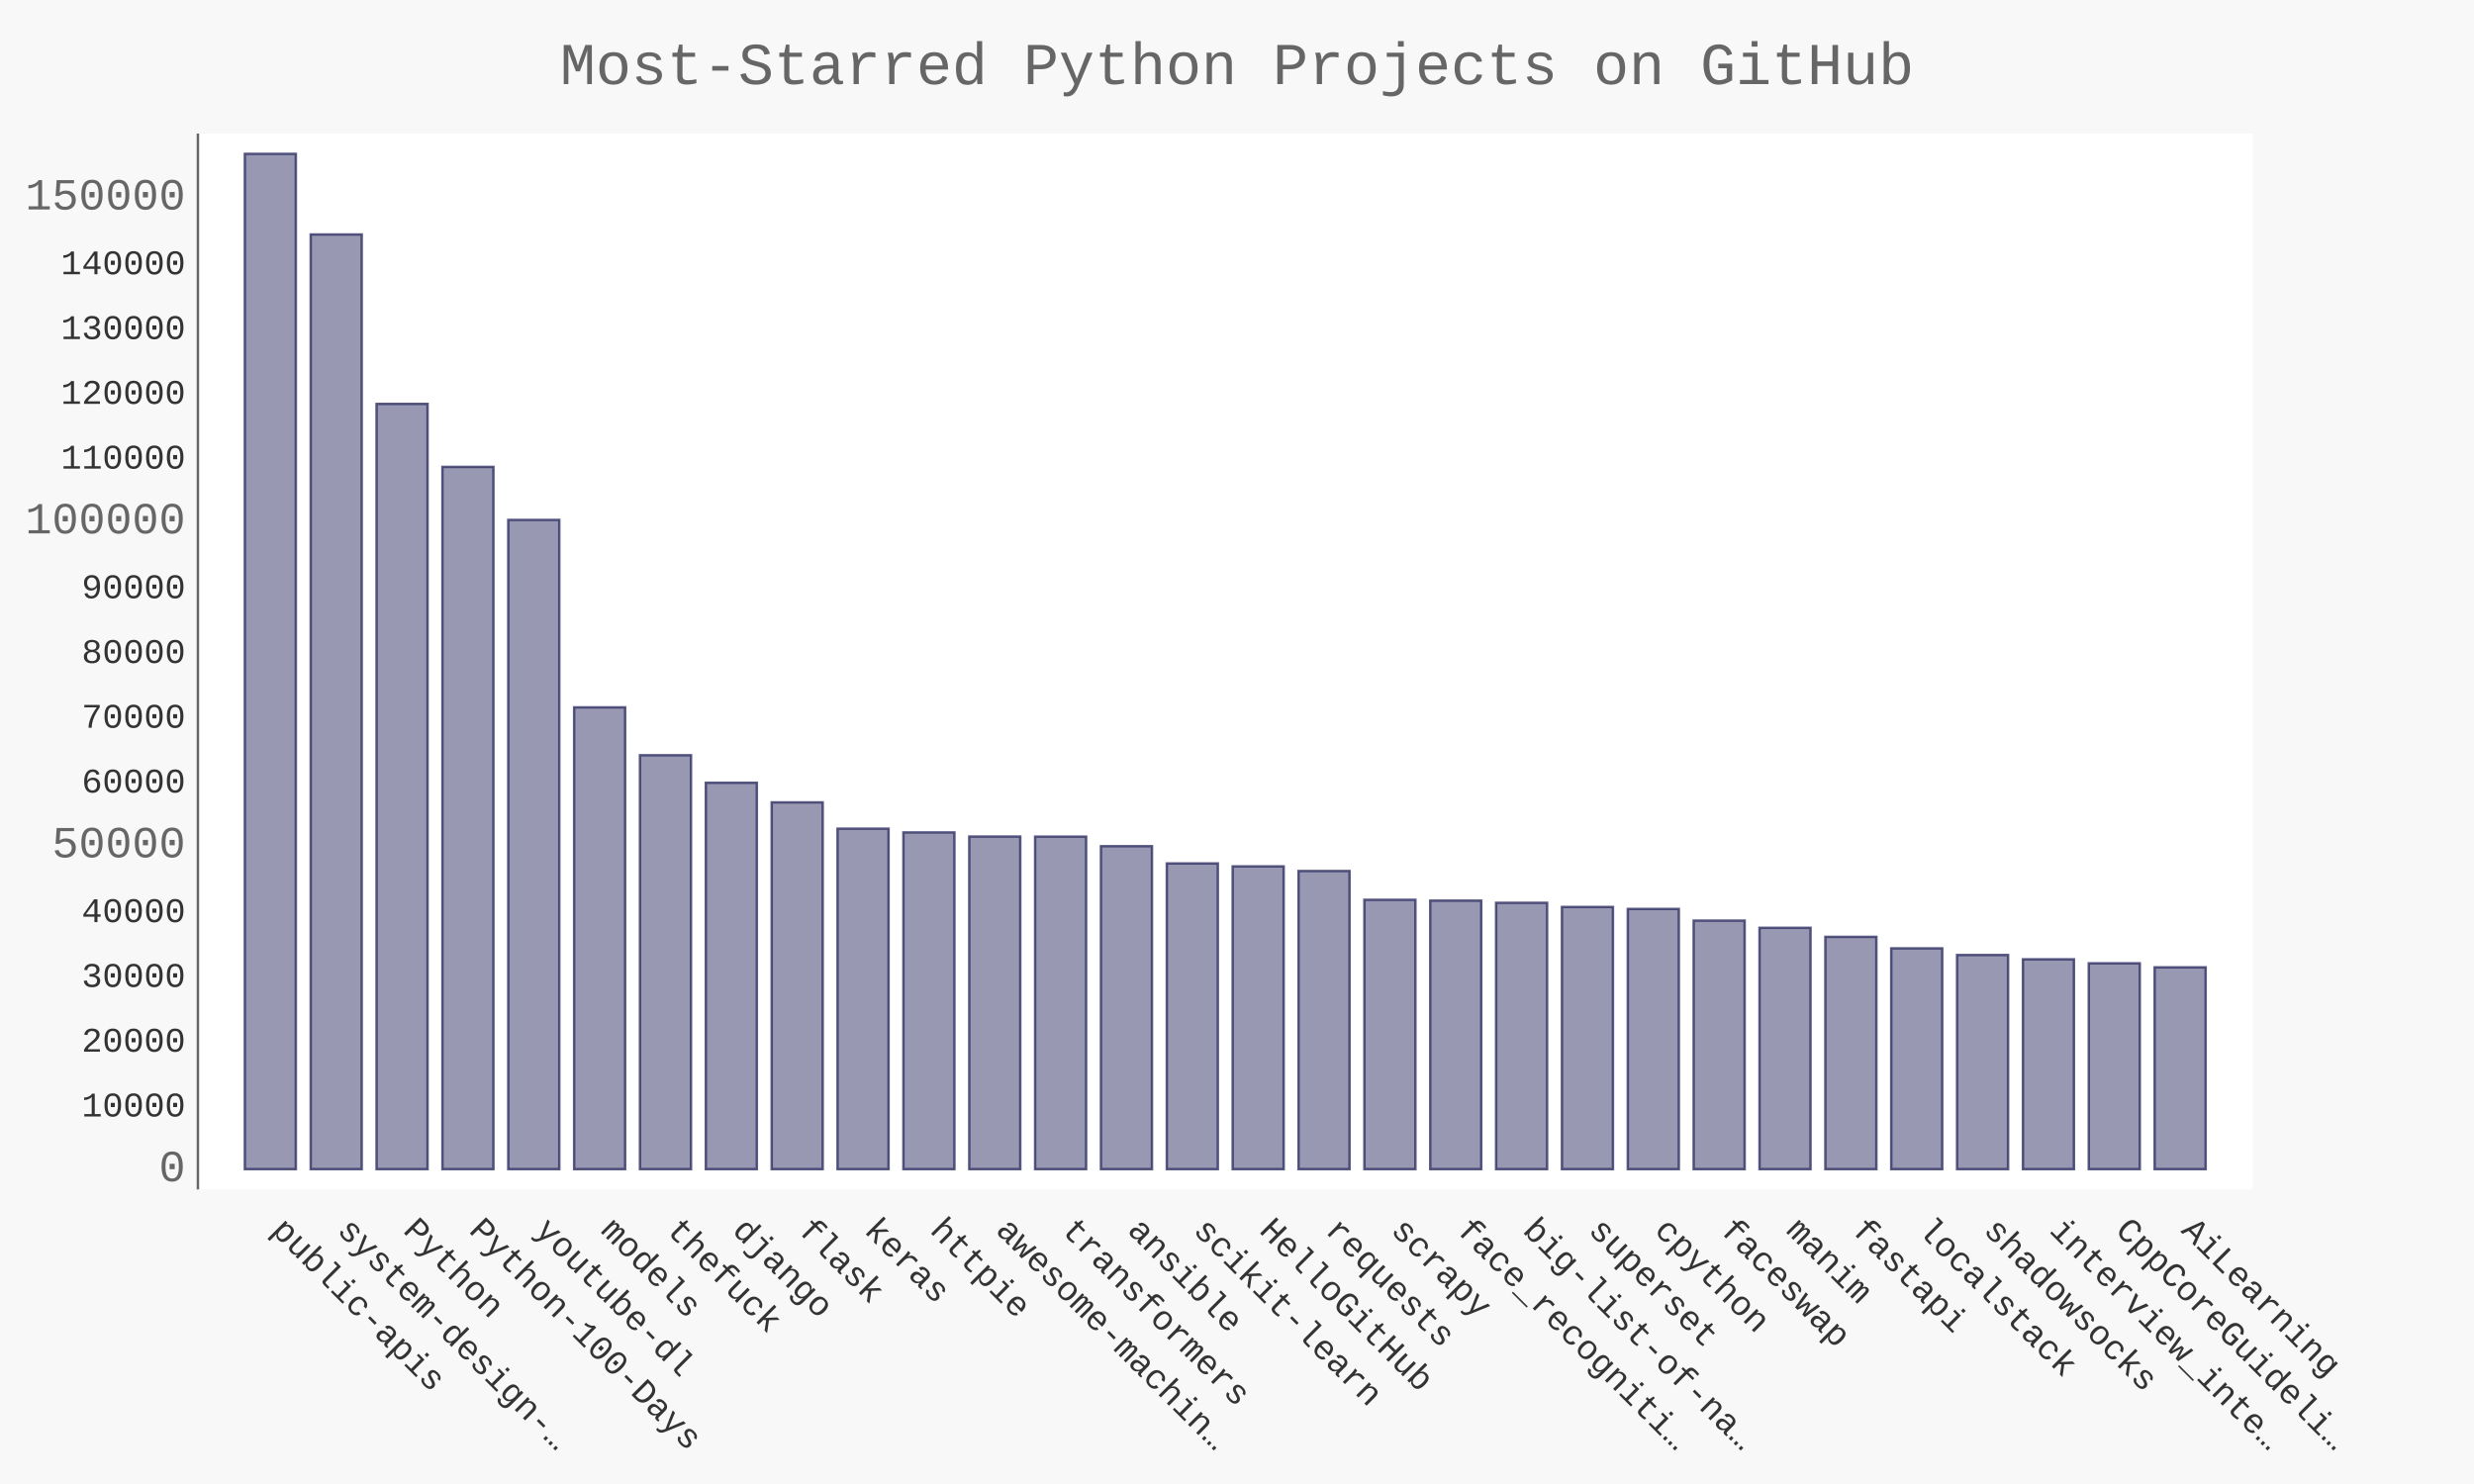
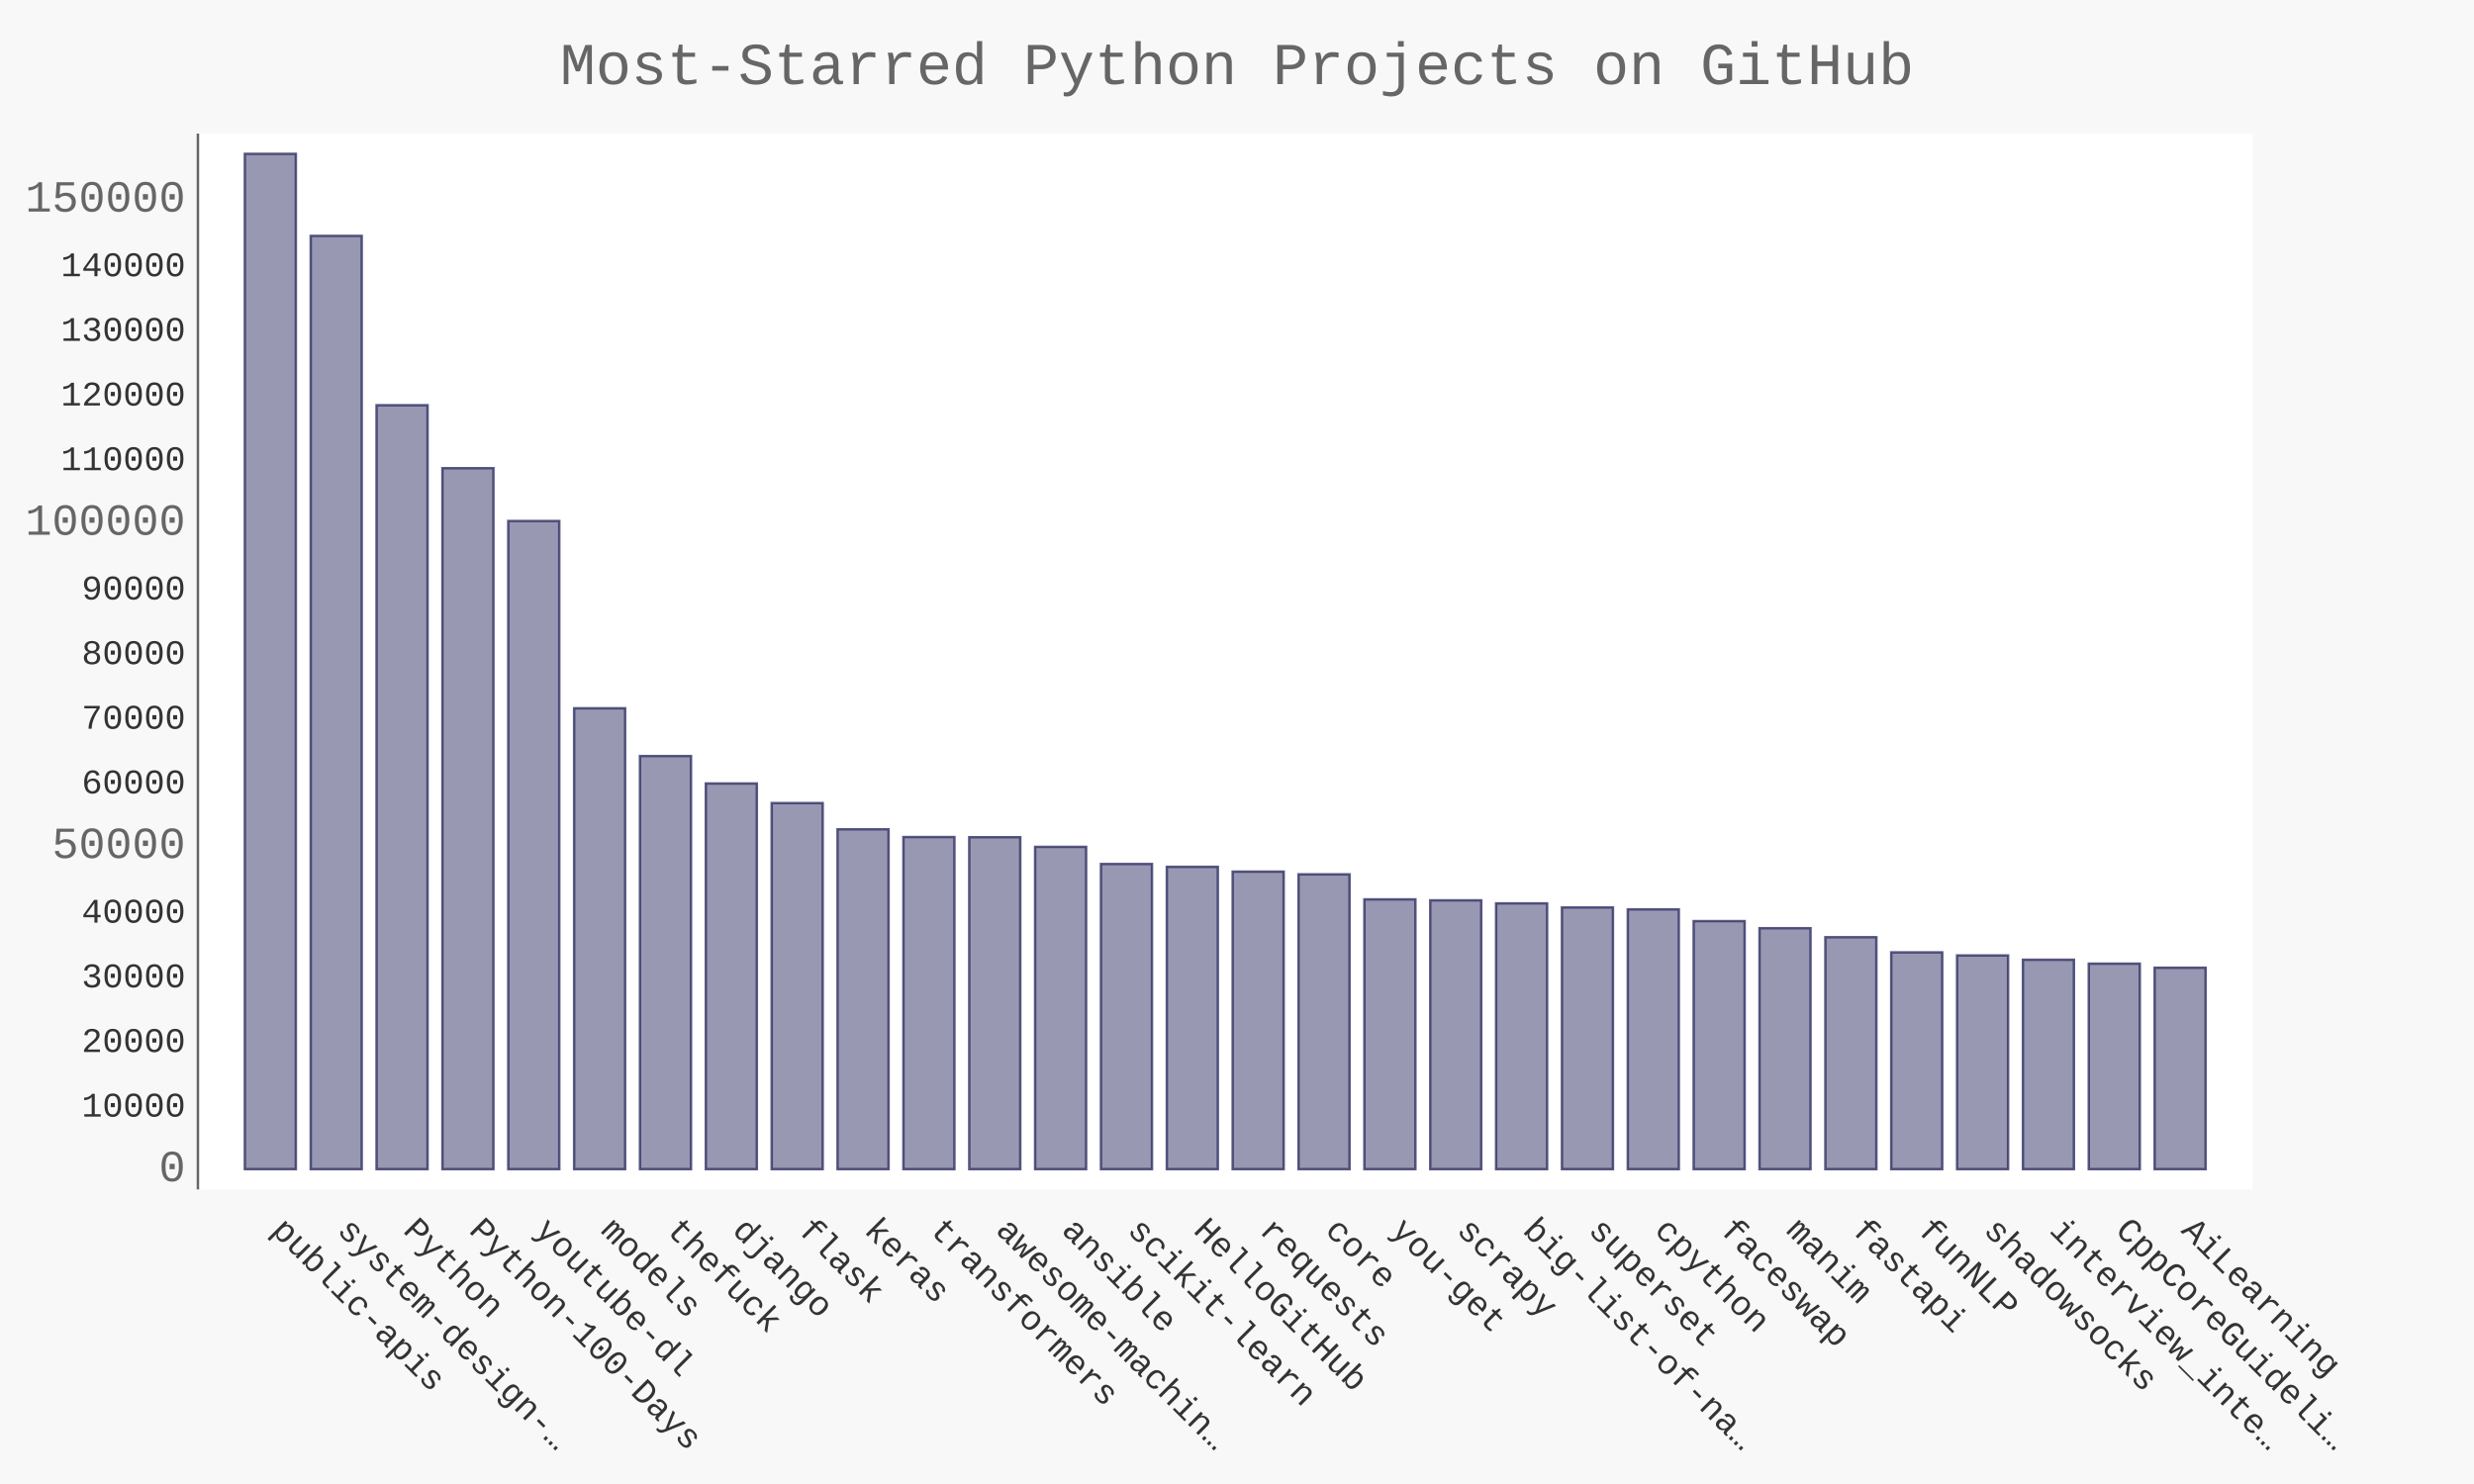
- <svg xmlns="http://www.w3.org/2000/svg" id="chart-88c14782-1a25-45e3-9317-35c51d907a52" class="pygal-chart" viewBox="0 0 1000 600">
+ <svg xmlns="http://www.w3.org/2000/svg" id="chart-263e5069-88b3-4579-a5ae-241a093ee21e" class="pygal-chart" viewBox="0 0 1000 600">
  <defs>
-     <style type="text/css">#chart-88c14782-1a25-45e3-9317-35c51d907a52{-webkit-user-select:none;-webkit-font-smoothing:antialiased;font-family:Consolas,"Liberation Mono",Menlo,Courier,monospace}#chart-88c14782-1a25-45e3-9317-35c51d907a52 .title{font-family:Consolas,"Liberation Mono",Menlo,Courier,monospace;font-size:24px}#chart-88c14782-1a25-45e3-9317-35c51d907a52 .legends .legend text{font-family:Consolas,"Liberation Mono",Menlo,Courier,monospace;font-size:14px}#chart-88c14782-1a25-45e3-9317-35c51d907a52 .axis text{font-family:Consolas,"Liberation Mono",Menlo,Courier,monospace;font-size:14px}#chart-88c14782-1a25-45e3-9317-35c51d907a52 .axis text.major{font-family:Consolas,"Liberation Mono",Menlo,Courier,monospace;font-size:18px}#chart-88c14782-1a25-45e3-9317-35c51d907a52 .text-overlay text.value{font-family:Consolas,"Liberation Mono",Menlo,Courier,monospace;font-size:16px}#chart-88c14782-1a25-45e3-9317-35c51d907a52 .text-overlay text.label{font-family:Consolas,"Liberation Mono",Menlo,Courier,monospace;font-size:10px}#chart-88c14782-1a25-45e3-9317-35c51d907a52 .tooltip{font-family:Consolas,"Liberation Mono",Menlo,Courier,monospace;font-size:14px}#chart-88c14782-1a25-45e3-9317-35c51d907a52 text.no_data{font-family:Consolas,"Liberation Mono",Menlo,Courier,monospace;font-size:64px}
- #chart-88c14782-1a25-45e3-9317-35c51d907a52{background-color:#f8f8f8}#chart-88c14782-1a25-45e3-9317-35c51d907a52 path,#chart-88c14782-1a25-45e3-9317-35c51d907a52 line,#chart-88c14782-1a25-45e3-9317-35c51d907a52 rect,#chart-88c14782-1a25-45e3-9317-35c51d907a52 circle{-webkit-transition:250ms ease-in;-moz-transition:250ms ease-in;transition:250ms ease-in}#chart-88c14782-1a25-45e3-9317-35c51d907a52 .graph &gt; .background{fill:#f8f8f8}#chart-88c14782-1a25-45e3-9317-35c51d907a52 .plot &gt; .background{fill:#ffffff}#chart-88c14782-1a25-45e3-9317-35c51d907a52 .graph{fill:#333}#chart-88c14782-1a25-45e3-9317-35c51d907a52 text.no_data{fill:#666}#chart-88c14782-1a25-45e3-9317-35c51d907a52 .title{fill:#666}#chart-88c14782-1a25-45e3-9317-35c51d907a52 .legends .legend text{fill:#333}#chart-88c14782-1a25-45e3-9317-35c51d907a52 .legends .legend:hover text{fill:#666}#chart-88c14782-1a25-45e3-9317-35c51d907a52 .axis .line{stroke:#666}#chart-88c14782-1a25-45e3-9317-35c51d907a52 .axis .guide.line{stroke:rgba(0,0,0,0.5)}#chart-88c14782-1a25-45e3-9317-35c51d907a52 .axis .major.line{stroke:#333}#chart-88c14782-1a25-45e3-9317-35c51d907a52 .axis text.major{fill:#666}#chart-88c14782-1a25-45e3-9317-35c51d907a52 .axis.y .guides:hover .guide.line,#chart-88c14782-1a25-45e3-9317-35c51d907a52 .line-graph .axis.x .guides:hover .guide.line,#chart-88c14782-1a25-45e3-9317-35c51d907a52 .stackedline-graph .axis.x .guides:hover .guide.line,#chart-88c14782-1a25-45e3-9317-35c51d907a52 .xy-graph .axis.x .guides:hover .guide.line{stroke:#666}#chart-88c14782-1a25-45e3-9317-35c51d907a52 .axis .guides:hover text{fill:#666}#chart-88c14782-1a25-45e3-9317-35c51d907a52 .reactive{fill-opacity:.5;stroke-opacity:.8}#chart-88c14782-1a25-45e3-9317-35c51d907a52 .ci{stroke:#333}#chart-88c14782-1a25-45e3-9317-35c51d907a52 .reactive.active,#chart-88c14782-1a25-45e3-9317-35c51d907a52 .active .reactive{fill-opacity:.9;stroke-opacity:.9;stroke-width:4}#chart-88c14782-1a25-45e3-9317-35c51d907a52 .ci .reactive.active{stroke-width:1.5}#chart-88c14782-1a25-45e3-9317-35c51d907a52 .series text{fill:#666}#chart-88c14782-1a25-45e3-9317-35c51d907a52 .tooltip rect{fill:#ffffff;stroke:#666;-webkit-transition:opacity 250ms ease-in;-moz-transition:opacity 250ms ease-in;transition:opacity 250ms ease-in}#chart-88c14782-1a25-45e3-9317-35c51d907a52 .tooltip .label{fill:#333}#chart-88c14782-1a25-45e3-9317-35c51d907a52 .tooltip .label{fill:#333}#chart-88c14782-1a25-45e3-9317-35c51d907a52 .tooltip .legend{font-size:.8em;fill:rgba(0,0,0,0.5)}#chart-88c14782-1a25-45e3-9317-35c51d907a52 .tooltip .x_label{font-size:.6em;fill:#666}#chart-88c14782-1a25-45e3-9317-35c51d907a52 .tooltip .xlink{font-size:.5em;text-decoration:underline}#chart-88c14782-1a25-45e3-9317-35c51d907a52 .tooltip .value{font-size:1.5em}#chart-88c14782-1a25-45e3-9317-35c51d907a52 .bound{font-size:.5em}#chart-88c14782-1a25-45e3-9317-35c51d907a52 .max-value{font-size:.75em;fill:rgba(0,0,0,0.5)}#chart-88c14782-1a25-45e3-9317-35c51d907a52 .map-element{fill:#ffffff;stroke:rgba(0,0,0,0.5) !important}#chart-88c14782-1a25-45e3-9317-35c51d907a52 .map-element .reactive{fill-opacity:inherit;stroke-opacity:inherit}#chart-88c14782-1a25-45e3-9317-35c51d907a52 .color-0,#chart-88c14782-1a25-45e3-9317-35c51d907a52 .color-0 a:visited{stroke:#333366;fill:#333366}#chart-88c14782-1a25-45e3-9317-35c51d907a52 .text-overlay .color-0 text{fill:black}
- #chart-88c14782-1a25-45e3-9317-35c51d907a52 text.no_data{text-anchor:middle}#chart-88c14782-1a25-45e3-9317-35c51d907a52 .guide.line{fill:none}#chart-88c14782-1a25-45e3-9317-35c51d907a52 .centered{text-anchor:middle}#chart-88c14782-1a25-45e3-9317-35c51d907a52 .title{text-anchor:middle}#chart-88c14782-1a25-45e3-9317-35c51d907a52 .legends .legend text{fill-opacity:1}#chart-88c14782-1a25-45e3-9317-35c51d907a52 .axis.x text{text-anchor:middle}#chart-88c14782-1a25-45e3-9317-35c51d907a52 .axis.x:not(.web) text[transform]{text-anchor:start}#chart-88c14782-1a25-45e3-9317-35c51d907a52 .axis.x:not(.web) text[transform].backwards{text-anchor:end}#chart-88c14782-1a25-45e3-9317-35c51d907a52 .axis.y text{text-anchor:end}#chart-88c14782-1a25-45e3-9317-35c51d907a52 .axis.y text[transform].backwards{text-anchor:start}#chart-88c14782-1a25-45e3-9317-35c51d907a52 .axis.y2 text{text-anchor:start}#chart-88c14782-1a25-45e3-9317-35c51d907a52 .axis.y2 text[transform].backwards{text-anchor:end}#chart-88c14782-1a25-45e3-9317-35c51d907a52 .axis .guide.line{stroke-dasharray:4,4}#chart-88c14782-1a25-45e3-9317-35c51d907a52 .axis .major.guide.line{stroke-dasharray:6,6}#chart-88c14782-1a25-45e3-9317-35c51d907a52 .horizontal .axis.y .guide.line,#chart-88c14782-1a25-45e3-9317-35c51d907a52 .horizontal .axis.y2 .guide.line,#chart-88c14782-1a25-45e3-9317-35c51d907a52 .vertical .axis.x .guide.line{opacity:0}#chart-88c14782-1a25-45e3-9317-35c51d907a52 .horizontal .axis.always_show .guide.line,#chart-88c14782-1a25-45e3-9317-35c51d907a52 .vertical .axis.always_show .guide.line{opacity:1 !important}#chart-88c14782-1a25-45e3-9317-35c51d907a52 .axis.y .guides:hover .guide.line,#chart-88c14782-1a25-45e3-9317-35c51d907a52 .axis.y2 .guides:hover .guide.line,#chart-88c14782-1a25-45e3-9317-35c51d907a52 .axis.x .guides:hover .guide.line{opacity:1}#chart-88c14782-1a25-45e3-9317-35c51d907a52 .axis .guides:hover text{opacity:1}#chart-88c14782-1a25-45e3-9317-35c51d907a52 .nofill{fill:none}#chart-88c14782-1a25-45e3-9317-35c51d907a52 .subtle-fill{fill-opacity:.2}#chart-88c14782-1a25-45e3-9317-35c51d907a52 .dot{stroke-width:1px;fill-opacity:1}#chart-88c14782-1a25-45e3-9317-35c51d907a52 .dot.active{stroke-width:5px}#chart-88c14782-1a25-45e3-9317-35c51d907a52 .dot.negative{fill:transparent}#chart-88c14782-1a25-45e3-9317-35c51d907a52 text,#chart-88c14782-1a25-45e3-9317-35c51d907a52 tspan{stroke:none !important}#chart-88c14782-1a25-45e3-9317-35c51d907a52 .series text.active{opacity:1}#chart-88c14782-1a25-45e3-9317-35c51d907a52 .tooltip rect{fill-opacity:.95;stroke-width:.5}#chart-88c14782-1a25-45e3-9317-35c51d907a52 .tooltip text{fill-opacity:1}#chart-88c14782-1a25-45e3-9317-35c51d907a52 .showable{visibility:hidden}#chart-88c14782-1a25-45e3-9317-35c51d907a52 .showable.shown{visibility:visible}#chart-88c14782-1a25-45e3-9317-35c51d907a52 .gauge-background{fill:rgba(229,229,229,1);stroke:none}#chart-88c14782-1a25-45e3-9317-35c51d907a52 .bg-lines{stroke:#f8f8f8;stroke-width:2px}</style>
+     <style type="text/css">#chart-263e5069-88b3-4579-a5ae-241a093ee21e{-webkit-user-select:none;-webkit-font-smoothing:antialiased;font-family:Consolas,"Liberation Mono",Menlo,Courier,monospace}#chart-263e5069-88b3-4579-a5ae-241a093ee21e .title{font-family:Consolas,"Liberation Mono",Menlo,Courier,monospace;font-size:24px}#chart-263e5069-88b3-4579-a5ae-241a093ee21e .legends .legend text{font-family:Consolas,"Liberation Mono",Menlo,Courier,monospace;font-size:14px}#chart-263e5069-88b3-4579-a5ae-241a093ee21e .axis text{font-family:Consolas,"Liberation Mono",Menlo,Courier,monospace;font-size:14px}#chart-263e5069-88b3-4579-a5ae-241a093ee21e .axis text.major{font-family:Consolas,"Liberation Mono",Menlo,Courier,monospace;font-size:18px}#chart-263e5069-88b3-4579-a5ae-241a093ee21e .text-overlay text.value{font-family:Consolas,"Liberation Mono",Menlo,Courier,monospace;font-size:16px}#chart-263e5069-88b3-4579-a5ae-241a093ee21e .text-overlay text.label{font-family:Consolas,"Liberation Mono",Menlo,Courier,monospace;font-size:10px}#chart-263e5069-88b3-4579-a5ae-241a093ee21e .tooltip{font-family:Consolas,"Liberation Mono",Menlo,Courier,monospace;font-size:14px}#chart-263e5069-88b3-4579-a5ae-241a093ee21e text.no_data{font-family:Consolas,"Liberation Mono",Menlo,Courier,monospace;font-size:64px}
+ #chart-263e5069-88b3-4579-a5ae-241a093ee21e{background-color:#f8f8f8}#chart-263e5069-88b3-4579-a5ae-241a093ee21e path,#chart-263e5069-88b3-4579-a5ae-241a093ee21e line,#chart-263e5069-88b3-4579-a5ae-241a093ee21e rect,#chart-263e5069-88b3-4579-a5ae-241a093ee21e circle{-webkit-transition:250ms ease-in;-moz-transition:250ms ease-in;transition:250ms ease-in}#chart-263e5069-88b3-4579-a5ae-241a093ee21e .graph &gt; .background{fill:#f8f8f8}#chart-263e5069-88b3-4579-a5ae-241a093ee21e .plot &gt; .background{fill:#ffffff}#chart-263e5069-88b3-4579-a5ae-241a093ee21e .graph{fill:#333}#chart-263e5069-88b3-4579-a5ae-241a093ee21e text.no_data{fill:#666}#chart-263e5069-88b3-4579-a5ae-241a093ee21e .title{fill:#666}#chart-263e5069-88b3-4579-a5ae-241a093ee21e .legends .legend text{fill:#333}#chart-263e5069-88b3-4579-a5ae-241a093ee21e .legends .legend:hover text{fill:#666}#chart-263e5069-88b3-4579-a5ae-241a093ee21e .axis .line{stroke:#666}#chart-263e5069-88b3-4579-a5ae-241a093ee21e .axis .guide.line{stroke:rgba(0,0,0,0.5)}#chart-263e5069-88b3-4579-a5ae-241a093ee21e .axis .major.line{stroke:#333}#chart-263e5069-88b3-4579-a5ae-241a093ee21e .axis text.major{fill:#666}#chart-263e5069-88b3-4579-a5ae-241a093ee21e .axis.y .guides:hover .guide.line,#chart-263e5069-88b3-4579-a5ae-241a093ee21e .line-graph .axis.x .guides:hover .guide.line,#chart-263e5069-88b3-4579-a5ae-241a093ee21e .stackedline-graph .axis.x .guides:hover .guide.line,#chart-263e5069-88b3-4579-a5ae-241a093ee21e .xy-graph .axis.x .guides:hover .guide.line{stroke:#666}#chart-263e5069-88b3-4579-a5ae-241a093ee21e .axis .guides:hover text{fill:#666}#chart-263e5069-88b3-4579-a5ae-241a093ee21e .reactive{fill-opacity:.5;stroke-opacity:.8}#chart-263e5069-88b3-4579-a5ae-241a093ee21e .ci{stroke:#333}#chart-263e5069-88b3-4579-a5ae-241a093ee21e .reactive.active,#chart-263e5069-88b3-4579-a5ae-241a093ee21e .active .reactive{fill-opacity:.9;stroke-opacity:.9;stroke-width:4}#chart-263e5069-88b3-4579-a5ae-241a093ee21e .ci .reactive.active{stroke-width:1.5}#chart-263e5069-88b3-4579-a5ae-241a093ee21e .series text{fill:#666}#chart-263e5069-88b3-4579-a5ae-241a093ee21e .tooltip rect{fill:#ffffff;stroke:#666;-webkit-transition:opacity 250ms ease-in;-moz-transition:opacity 250ms ease-in;transition:opacity 250ms ease-in}#chart-263e5069-88b3-4579-a5ae-241a093ee21e .tooltip .label{fill:#333}#chart-263e5069-88b3-4579-a5ae-241a093ee21e .tooltip .label{fill:#333}#chart-263e5069-88b3-4579-a5ae-241a093ee21e .tooltip .legend{font-size:.8em;fill:rgba(0,0,0,0.5)}#chart-263e5069-88b3-4579-a5ae-241a093ee21e .tooltip .x_label{font-size:.6em;fill:#666}#chart-263e5069-88b3-4579-a5ae-241a093ee21e .tooltip .xlink{font-size:.5em;text-decoration:underline}#chart-263e5069-88b3-4579-a5ae-241a093ee21e .tooltip .value{font-size:1.5em}#chart-263e5069-88b3-4579-a5ae-241a093ee21e .bound{font-size:.5em}#chart-263e5069-88b3-4579-a5ae-241a093ee21e .max-value{font-size:.75em;fill:rgba(0,0,0,0.5)}#chart-263e5069-88b3-4579-a5ae-241a093ee21e .map-element{fill:#ffffff;stroke:rgba(0,0,0,0.5) !important}#chart-263e5069-88b3-4579-a5ae-241a093ee21e .map-element .reactive{fill-opacity:inherit;stroke-opacity:inherit}#chart-263e5069-88b3-4579-a5ae-241a093ee21e .color-0,#chart-263e5069-88b3-4579-a5ae-241a093ee21e .color-0 a:visited{stroke:#333366;fill:#333366}#chart-263e5069-88b3-4579-a5ae-241a093ee21e .text-overlay .color-0 text{fill:black}
+ #chart-263e5069-88b3-4579-a5ae-241a093ee21e text.no_data{text-anchor:middle}#chart-263e5069-88b3-4579-a5ae-241a093ee21e .guide.line{fill:none}#chart-263e5069-88b3-4579-a5ae-241a093ee21e .centered{text-anchor:middle}#chart-263e5069-88b3-4579-a5ae-241a093ee21e .title{text-anchor:middle}#chart-263e5069-88b3-4579-a5ae-241a093ee21e .legends .legend text{fill-opacity:1}#chart-263e5069-88b3-4579-a5ae-241a093ee21e .axis.x text{text-anchor:middle}#chart-263e5069-88b3-4579-a5ae-241a093ee21e .axis.x:not(.web) text[transform]{text-anchor:start}#chart-263e5069-88b3-4579-a5ae-241a093ee21e .axis.x:not(.web) text[transform].backwards{text-anchor:end}#chart-263e5069-88b3-4579-a5ae-241a093ee21e .axis.y text{text-anchor:end}#chart-263e5069-88b3-4579-a5ae-241a093ee21e .axis.y text[transform].backwards{text-anchor:start}#chart-263e5069-88b3-4579-a5ae-241a093ee21e .axis.y2 text{text-anchor:start}#chart-263e5069-88b3-4579-a5ae-241a093ee21e .axis.y2 text[transform].backwards{text-anchor:end}#chart-263e5069-88b3-4579-a5ae-241a093ee21e .axis .guide.line{stroke-dasharray:4,4}#chart-263e5069-88b3-4579-a5ae-241a093ee21e .axis .major.guide.line{stroke-dasharray:6,6}#chart-263e5069-88b3-4579-a5ae-241a093ee21e .horizontal .axis.y .guide.line,#chart-263e5069-88b3-4579-a5ae-241a093ee21e .horizontal .axis.y2 .guide.line,#chart-263e5069-88b3-4579-a5ae-241a093ee21e .vertical .axis.x .guide.line{opacity:0}#chart-263e5069-88b3-4579-a5ae-241a093ee21e .horizontal .axis.always_show .guide.line,#chart-263e5069-88b3-4579-a5ae-241a093ee21e .vertical .axis.always_show .guide.line{opacity:1 !important}#chart-263e5069-88b3-4579-a5ae-241a093ee21e .axis.y .guides:hover .guide.line,#chart-263e5069-88b3-4579-a5ae-241a093ee21e .axis.y2 .guides:hover .guide.line,#chart-263e5069-88b3-4579-a5ae-241a093ee21e .axis.x .guides:hover .guide.line{opacity:1}#chart-263e5069-88b3-4579-a5ae-241a093ee21e .axis .guides:hover text{opacity:1}#chart-263e5069-88b3-4579-a5ae-241a093ee21e .nofill{fill:none}#chart-263e5069-88b3-4579-a5ae-241a093ee21e .subtle-fill{fill-opacity:.2}#chart-263e5069-88b3-4579-a5ae-241a093ee21e .dot{stroke-width:1px;fill-opacity:1}#chart-263e5069-88b3-4579-a5ae-241a093ee21e .dot.active{stroke-width:5px}#chart-263e5069-88b3-4579-a5ae-241a093ee21e .dot.negative{fill:transparent}#chart-263e5069-88b3-4579-a5ae-241a093ee21e text,#chart-263e5069-88b3-4579-a5ae-241a093ee21e tspan{stroke:none !important}#chart-263e5069-88b3-4579-a5ae-241a093ee21e .series text.active{opacity:1}#chart-263e5069-88b3-4579-a5ae-241a093ee21e .tooltip rect{fill-opacity:.95;stroke-width:.5}#chart-263e5069-88b3-4579-a5ae-241a093ee21e .tooltip text{fill-opacity:1}#chart-263e5069-88b3-4579-a5ae-241a093ee21e .showable{visibility:hidden}#chart-263e5069-88b3-4579-a5ae-241a093ee21e .showable.shown{visibility:visible}#chart-263e5069-88b3-4579-a5ae-241a093ee21e .gauge-background{fill:rgba(229,229,229,1);stroke:none}#chart-263e5069-88b3-4579-a5ae-241a093ee21e .bg-lines{stroke:#f8f8f8;stroke-width:2px}</style>
  </defs>
  <g class="graph bar-graph vertical">
    <rect x="0" y="0" width="1000" height="600" class="background" />
    <g transform="translate(80, 54)" class="plot">
      <rect x="0" y="0" width="830.505" height="426.905" class="background" />
      <g class="axis y">
        <g class="guides">
          <text x="-5" y="423.595" class="major">0</text>
        </g>
        <g class="guides">
-           <text x="-5" y="397.402" class="">10000</text>
-         </g>
-         <g class="guides">
-           <text x="-5" y="371.209" class="">20000</text>
-         </g>
-         <g class="guides">
-           <text x="-5" y="345.016" class="">30000</text>
-         </g>
-         <g class="guides">
-           <text x="-5" y="318.822" class="">40000</text>
-         </g>
-         <g class="guides">
-           <text x="-5" y="292.629" class="major">50000</text>
-         </g>
-         <g class="guides">
-           <text x="-5" y="266.436" class="">60000</text>
-         </g>
-         <g class="guides">
-           <text x="-5" y="240.243" class="">70000</text>
-         </g>
-         <g class="guides">
-           <text x="-5" y="214.05" class="">80000</text>
-         </g>
-         <g class="guides">
-           <text x="-5" y="187.857" class="">90000</text>
-         </g>
-         <g class="guides">
-           <text x="-5" y="161.664" class="major">100000</text>
-         </g>
-         <g class="guides">
-           <text x="-5" y="135.471" class="">110000</text>
-         </g>
-         <g class="guides">
-           <text x="-5" y="109.278" class="">120000</text>
-         </g>
-         <g class="guides">
-           <text x="-5" y="83.085" class="">130000</text>
-         </g>
-         <g class="guides">
-           <text x="-5" y="56.891" class="">140000</text>
-         </g>
-         <g class="guides">
-           <text x="-5" y="30.698" class="major">150000</text>
+           <text x="-5" y="397.458" class="">10000</text>
+         </g>
+         <g class="guides">
+           <text x="-5" y="371.322" class="">20000</text>
+         </g>
+         <g class="guides">
+           <text x="-5" y="345.185" class="">30000</text>
+         </g>
+         <g class="guides">
+           <text x="-5" y="319.049" class="">40000</text>
+         </g>
+         <g class="guides">
+           <text x="-5" y="292.912" class="major">50000</text>
+         </g>
+         <g class="guides">
+           <text x="-5" y="266.775" class="">60000</text>
+         </g>
+         <g class="guides">
+           <text x="-5" y="240.639" class="">70000</text>
+         </g>
+         <g class="guides">
+           <text x="-5" y="214.502" class="">80000</text>
+         </g>
+         <g class="guides">
+           <text x="-5" y="188.366" class="">90000</text>
+         </g>
+         <g class="guides">
+           <text x="-5" y="162.229" class="major">100000</text>
+         </g>
+         <g class="guides">
+           <text x="-5" y="136.093" class="">110000</text>
+         </g>
+         <g class="guides">
+           <text x="-5" y="109.956" class="">120000</text>
+         </g>
+         <g class="guides">
+           <text x="-5" y="83.82" class="">130000</text>
+         </g>
+         <g class="guides">
+           <text x="-5" y="57.683" class="">140000</text>
+         </g>
+         <g class="guides">
+           <text x="-5" y="31.546" class="major">150000</text>
        </g>
      </g>
      <g class="axis x">
        <path d="M0 0 v426.905" class="line" />
        <g class="guides">
          <path d="M29.281 0 v426.905" class="guide line" />
          <text x="29.281" y="443.905" class="" transform="rotate(45 29.28061 443.9045)">public-apis</text>
        </g>
        <g class="guides">
          <path d="M55.899 0 v426.905" class="guide line" />
          <text x="55.899" y="443.905" class="" transform="rotate(45 55.89934 443.9045)">system-design-…</text>
        </g>
        <g class="guides">
          <path d="M82.518 0 v426.905" class="guide line" />
          <text x="82.518" y="443.905" class="" transform="rotate(45 82.51808 443.9045)">Python</text>
        </g>
        <g class="guides">
          <path d="M109.137 0 v426.905" class="guide line" />
          <text x="109.137" y="443.905" class="" transform="rotate(45 109.1368 443.9045)">Python-100-Days</text>
        </g>
        <g class="guides">
          <path d="M135.756 0 v426.905" class="guide line" />
          <text x="135.756" y="443.905" class="" transform="rotate(45 135.7556 443.9045)">youtube-dl</text>
        </g>
        <g class="guides">
          <path d="M162.374 0 v426.905" class="guide line" />
          <text x="162.374" y="443.905" class="" transform="rotate(45 162.3743 443.9045)">models</text>
        </g>
        <g class="guides">
          <path d="M188.993 0 v426.905" class="guide line" />
          <text x="188.993" y="443.905" class="" transform="rotate(45 188.993 443.9045)">thefuck</text>
        </g>
        <g class="guides">
          <path d="M215.612 0 v426.905" class="guide line" />
          <text x="215.612" y="443.905" class="" transform="rotate(45 215.6118 443.9045)">django</text>
        </g>
        <g class="guides">
          <path d="M242.23 0 v426.905" class="guide line" />
          <text x="242.23" y="443.905" class="" transform="rotate(45 242.2305 443.9045)">flask</text>
        </g>
        <g class="guides">
          <path d="M268.849 0 v426.905" class="guide line" />
          <text x="268.849" y="443.905" class="" transform="rotate(45 268.8492 443.9045)">keras</text>
        </g>
        <g class="guides">
          <path d="M295.468 0 v426.905" class="guide line" />
-           <text x="295.468" y="443.905" class="" transform="rotate(45 295.468 443.9045)">httpie</text>
+           <text x="295.468" y="443.905" class="" transform="rotate(45 295.468 443.9045)">transformers</text>
        </g>
        <g class="guides">
          <path d="M322.087 0 v426.905" class="guide line" />
          <text x="322.087" y="443.905" class="" transform="rotate(45 322.0867 443.9045)">awesome-machin…</text>
        </g>
        <g class="guides">
          <path d="M348.705 0 v426.905" class="guide line" />
-           <text x="348.705" y="443.905" class="" transform="rotate(45 348.7054 443.9045)">transformers</text>
+           <text x="348.705" y="443.905" class="" transform="rotate(45 348.7054 443.9045)">ansible</text>
        </g>
        <g class="guides">
          <path d="M375.324 0 v426.905" class="guide line" />
-           <text x="375.324" y="443.905" class="" transform="rotate(45 375.3242 443.9045)">ansible</text>
+           <text x="375.324" y="443.905" class="" transform="rotate(45 375.3242 443.9045)">scikit-learn</text>
        </g>
        <g class="guides">
          <path d="M401.943 0 v426.905" class="guide line" />
-           <text x="401.943" y="443.905" class="" transform="rotate(45 401.9429 443.9045)">scikit-learn</text>
+           <text x="401.943" y="443.905" class="" transform="rotate(45 401.9429 443.9045)">HelloGitHub</text>
        </g>
        <g class="guides">
          <path d="M428.562 0 v426.905" class="guide line" />
-           <text x="428.562" y="443.905" class="" transform="rotate(45 428.5616 443.9045)">HelloGitHub</text>
+           <text x="428.562" y="443.905" class="" transform="rotate(45 428.5616 443.9045)">requests</text>
        </g>
        <g class="guides">
          <path d="M455.18 0 v426.905" class="guide line" />
-           <text x="455.18" y="443.905" class="" transform="rotate(45 455.1804 443.9045)">requests</text>
+           <text x="455.18" y="443.905" class="" transform="rotate(45 455.1804 443.9045)">core</text>
        </g>
        <g class="guides">
          <path d="M481.799 0 v426.905" class="guide line" />
-           <text x="481.799" y="443.905" class="" transform="rotate(45 481.7991 443.9045)">scrapy</text>
+           <text x="481.799" y="443.905" class="" transform="rotate(45 481.7991 443.9045)">you-get</text>
        </g>
        <g class="guides">
          <path d="M508.418 0 v426.905" class="guide line" />
-           <text x="508.418" y="443.905" class="" transform="rotate(45 508.4178 443.9045)">face_recogniti…</text>
+           <text x="508.418" y="443.905" class="" transform="rotate(45 508.4178 443.9045)">scrapy</text>
        </g>
        <g class="guides">
          <path d="M535.037 0 v426.905" class="guide line" />
          <text x="535.037" y="443.905" class="" transform="rotate(45 535.0366 443.9045)">big-list-of-na…</text>
        </g>
        <g class="guides">
          <path d="M561.655 0 v426.905" class="guide line" />
          <text x="561.655" y="443.905" class="" transform="rotate(45 561.6553 443.9045)">superset</text>
        </g>
        <g class="guides">
          <path d="M588.274 0 v426.905" class="guide line" />
          <text x="588.274" y="443.905" class="" transform="rotate(45 588.2741 443.9045)">cpython</text>
        </g>
        <g class="guides">
          <path d="M614.893 0 v426.905" class="guide line" />
          <text x="614.893" y="443.905" class="" transform="rotate(45 614.8928 443.9045)">faceswap</text>
        </g>
        <g class="guides">
          <path d="M641.512 0 v426.905" class="guide line" />
          <text x="641.512" y="443.905" class="" transform="rotate(45 641.5115 443.9045)">manim</text>
        </g>
        <g class="guides">
          <path d="M668.13 0 v426.905" class="guide line" />
          <text x="668.13" y="443.905" class="" transform="rotate(45 668.1303 443.9045)">fastapi</text>
        </g>
        <g class="guides">
          <path d="M694.749 0 v426.905" class="guide line" />
-           <text x="694.749" y="443.905" class="" transform="rotate(45 694.749 443.9045)">localstack</text>
+           <text x="694.749" y="443.905" class="" transform="rotate(45 694.749 443.9045)">funNLP</text>
        </g>
        <g class="guides">
          <path d="M721.368 0 v426.905" class="guide line" />
          <text x="721.368" y="443.905" class="" transform="rotate(45 721.3677 443.9045)">shadowsocks</text>
        </g>
        <g class="guides">
          <path d="M747.986 0 v426.905" class="guide line" />
          <text x="747.986" y="443.905" class="" transform="rotate(45 747.9865 443.9045)">interview_inte…</text>
        </g>
        <g class="guides">
          <path d="M774.605 0 v426.905" class="guide line" />
          <text x="774.605" y="443.905" class="" transform="rotate(45 774.6052 443.9045)">CppCoreGuideli…</text>
        </g>
        <g class="guides">
          <path d="M801.224 0 v426.905" class="guide line" />
          <text x="801.224" y="443.905" class="" transform="rotate(45 801.2239 443.9045)">AiLearning</text>
        </g>
      </g>
      <g class="series serie-0 color-0">
        <g class="bars">
          <g class="bar">
            <rect x="18.974" y="8.21" rx="0" ry="0" width="20.614" height="410.485" class="rect reactive tooltip-trigger" />
          </g>
          <g class="bar">
-             <rect x="45.593" y="40.802" rx="0" ry="0" width="20.614" height="377.893" class="rect reactive tooltip-trigger" />
-           </g>
-           <g class="bar">
-             <rect x="72.211" y="109.302" rx="0" ry="0" width="20.614" height="309.393" class="rect reactive tooltip-trigger" />
-           </g>
-           <g class="bar">
-             <rect x="98.83" y="134.775" rx="0" ry="0" width="20.614" height="283.92" class="rect reactive tooltip-trigger" />
-           </g>
-           <g class="bar">
-             <rect x="125.449" y="156.214" rx="0" ry="0" width="20.614" height="262.481" class="rect reactive tooltip-trigger" />
-           </g>
-           <g class="bar">
-             <rect x="152.068" y="231.996" rx="0" ry="0" width="20.614" height="186.699" class="rect reactive tooltip-trigger" />
-           </g>
-           <g class="bar">
-             <rect x="178.686" y="251.358" rx="0" ry="0" width="20.614" height="167.337" class="rect reactive tooltip-trigger" />
-           </g>
-           <g class="bar">
-             <rect x="205.305" y="262.484" rx="0" ry="0" width="20.614" height="156.21" class="rect reactive tooltip-trigger" />
-           </g>
-           <g class="bar">
-             <rect x="231.924" y="270.41" rx="0" ry="0" width="20.614" height="148.284" class="rect reactive tooltip-trigger" />
-           </g>
-           <g class="bar">
-             <rect x="258.542" y="281.047" rx="0" ry="0" width="20.614" height="137.647" class="rect reactive tooltip-trigger" />
-           </g>
-           <g class="bar">
-             <rect x="285.161" y="282.567" rx="0" ry="0" width="20.614" height="136.128" class="rect reactive tooltip-trigger" />
-           </g>
-           <g class="bar">
-             <rect x="311.78" y="284.235" rx="0" ry="0" width="20.614" height="134.46" class="rect reactive tooltip-trigger" />
-           </g>
-           <g class="bar">
-             <rect x="338.399" y="284.269" rx="0" ry="0" width="20.614" height="134.426" class="rect reactive tooltip-trigger" />
-           </g>
-           <g class="bar">
-             <rect x="365.017" y="288.138" rx="0" ry="0" width="20.614" height="130.557" class="rect reactive tooltip-trigger" />
-           </g>
-           <g class="bar">
-             <rect x="391.636" y="295.108" rx="0" ry="0" width="20.614" height="123.587" class="rect reactive tooltip-trigger" />
-           </g>
-           <g class="bar">
-             <rect x="418.255" y="296.294" rx="0" ry="0" width="20.614" height="122.4" class="rect reactive tooltip-trigger" />
-           </g>
-           <g class="bar">
-             <rect x="444.874" y="298.162" rx="0" ry="0" width="20.614" height="120.533" class="rect reactive tooltip-trigger" />
-           </g>
-           <g class="bar">
-             <rect x="471.492" y="309.81" rx="0" ry="0" width="20.614" height="108.885" class="rect reactive tooltip-trigger" />
-           </g>
-           <g class="bar">
-             <rect x="498.111" y="310.145" rx="0" ry="0" width="20.614" height="108.549" class="rect reactive tooltip-trigger" />
-           </g>
-           <g class="bar">
-             <rect x="524.73" y="311.02" rx="0" ry="0" width="20.614" height="107.675" class="rect reactive tooltip-trigger" />
-           </g>
-           <g class="bar">
-             <rect x="551.349" y="312.707" rx="0" ry="0" width="20.614" height="105.988" class="rect reactive tooltip-trigger" />
-           </g>
-           <g class="bar">
-             <rect x="577.967" y="313.498" rx="0" ry="0" width="20.614" height="105.197" class="rect reactive tooltip-trigger" />
-           </g>
-           <g class="bar">
-             <rect x="604.586" y="318.221" rx="0" ry="0" width="20.614" height="100.474" class="rect reactive tooltip-trigger" />
-           </g>
-           <g class="bar">
-             <rect x="631.205" y="321.128" rx="0" ry="0" width="20.614" height="97.567" class="rect reactive tooltip-trigger" />
-           </g>
-           <g class="bar">
-             <rect x="657.823" y="324.787" rx="0" ry="0" width="20.614" height="93.907" class="rect reactive tooltip-trigger" />
-           </g>
-           <g class="bar">
-             <rect x="684.442" y="329.439" rx="0" ry="0" width="20.614" height="89.256" class="rect reactive tooltip-trigger" />
-           </g>
-           <g class="bar">
-             <rect x="711.061" y="332.124" rx="0" ry="0" width="20.614" height="86.571" class="rect reactive tooltip-trigger" />
-           </g>
-           <g class="bar">
-             <rect x="737.68" y="333.871" rx="0" ry="0" width="20.614" height="84.824" class="rect reactive tooltip-trigger" />
-           </g>
-           <g class="bar">
-             <rect x="764.298" y="335.479" rx="0" ry="0" width="20.614" height="83.215" class="rect reactive tooltip-trigger" />
-           </g>
-           <g class="bar">
-             <rect x="790.917" y="337.111" rx="0" ry="0" width="20.614" height="81.584" class="rect reactive tooltip-trigger" />
+             <rect x="45.593" y="41.38" rx="0" ry="0" width="20.614" height="377.315" class="rect reactive tooltip-trigger" />
+           </g>
+           <g class="bar">
+             <rect x="72.211" y="109.839" rx="0" ry="0" width="20.614" height="308.856" class="rect reactive tooltip-trigger" />
+           </g>
+           <g class="bar">
+             <rect x="98.83" y="135.294" rx="0" ry="0" width="20.614" height="283.401" class="rect reactive tooltip-trigger" />
+           </g>
+           <g class="bar">
+             <rect x="125.449" y="156.65" rx="0" ry="0" width="20.614" height="262.045" class="rect reactive tooltip-trigger" />
+           </g>
+           <g class="bar">
+             <rect x="152.068" y="232.367" rx="0" ry="0" width="20.614" height="186.328" class="rect reactive tooltip-trigger" />
+           </g>
+           <g class="bar">
+             <rect x="178.686" y="251.682" rx="0" ry="0" width="20.614" height="167.013" class="rect reactive tooltip-trigger" />
+           </g>
+           <g class="bar">
+             <rect x="205.305" y="262.777" rx="0" ry="0" width="20.614" height="155.918" class="rect reactive tooltip-trigger" />
+           </g>
+           <g class="bar">
+             <rect x="231.924" y="270.699" rx="0" ry="0" width="20.614" height="147.996" class="rect reactive tooltip-trigger" />
+           </g>
+           <g class="bar">
+             <rect x="258.542" y="281.292" rx="0" ry="0" width="20.614" height="137.403" class="rect reactive tooltip-trigger" />
+           </g>
+           <g class="bar">
+             <rect x="285.161" y="284.426" rx="0" ry="0" width="20.614" height="134.269" class="rect reactive tooltip-trigger" />
+           </g>
+           <g class="bar">
+             <rect x="311.78" y="284.494" rx="0" ry="0" width="20.614" height="134.201" class="rect reactive tooltip-trigger" />
+           </g>
+           <g class="bar">
+             <rect x="338.399" y="288.399" rx="0" ry="0" width="20.614" height="130.296" class="rect reactive tooltip-trigger" />
+           </g>
+           <g class="bar">
+             <rect x="365.017" y="295.328" rx="0" ry="0" width="20.614" height="123.367" class="rect reactive tooltip-trigger" />
+           </g>
+           <g class="bar">
+             <rect x="391.636" y="296.475" rx="0" ry="0" width="20.614" height="122.22" class="rect reactive tooltip-trigger" />
+           </g>
+           <g class="bar">
+             <rect x="418.255" y="298.412" rx="0" ry="0" width="20.614" height="120.283" class="rect reactive tooltip-trigger" />
+           </g>
+           <g class="bar">
+             <rect x="444.874" y="299.51" rx="0" ry="0" width="20.614" height="119.185" class="rect reactive tooltip-trigger" />
+           </g>
+           <g class="bar">
+             <rect x="471.492" y="309.627" rx="0" ry="0" width="20.614" height="109.068" class="rect reactive tooltip-trigger" />
+           </g>
+           <g class="bar">
+             <rect x="498.111" y="310.014" rx="0" ry="0" width="20.614" height="108.681" class="rect reactive tooltip-trigger" />
+           </g>
+           <g class="bar">
+             <rect x="524.73" y="311.24" rx="0" ry="0" width="20.614" height="107.455" class="rect reactive tooltip-trigger" />
+           </g>
+           <g class="bar">
+             <rect x="551.349" y="312.904" rx="0" ry="0" width="20.614" height="105.79" class="rect reactive tooltip-trigger" />
+           </g>
+           <g class="bar">
+             <rect x="577.967" y="313.665" rx="0" ry="0" width="20.614" height="105.03" class="rect reactive tooltip-trigger" />
+           </g>
+           <g class="bar">
+             <rect x="604.586" y="318.414" rx="0" ry="0" width="20.614" height="100.281" class="rect reactive tooltip-trigger" />
+           </g>
+           <g class="bar">
+             <rect x="631.205" y="321.286" rx="0" ry="0" width="20.614" height="97.408" class="rect reactive tooltip-trigger" />
+           </g>
+           <g class="bar">
+             <rect x="657.823" y="324.925" rx="0" ry="0" width="20.614" height="93.77" class="rect reactive tooltip-trigger" />
+           </g>
+           <g class="bar">
+             <rect x="684.442" y="331.056" rx="0" ry="0" width="20.614" height="87.639" class="rect reactive tooltip-trigger" />
+           </g>
+           <g class="bar">
+             <rect x="711.061" y="332.306" rx="0" ry="0" width="20.614" height="86.389" class="rect reactive tooltip-trigger" />
+           </g>
+           <g class="bar">
+             <rect x="737.68" y="334.036" rx="0" ry="0" width="20.614" height="84.659" class="rect reactive tooltip-trigger" />
+           </g>
+           <g class="bar">
+             <rect x="764.298" y="335.622" rx="0" ry="0" width="20.614" height="83.072" class="rect reactive tooltip-trigger" />
+           </g>
+           <g class="bar">
+             <rect x="790.917" y="337.264" rx="0" ry="0" width="20.614" height="81.431" class="rect reactive tooltip-trigger" />
          </g>
        </g>
      </g>
    </g>
    <g class="titles">
      <text x="500.0" y="34" class="title plot_title">Most-Starred Python Projects on GitHub</text>
    </g>
    <g transform="translate(80, 54)" class="plot overlay">
      <g class="series serie-0 color-0" />
    </g>
    <g transform="translate(80, 54)" class="plot text-overlay">
      <g class="series serie-0 color-0" />
    </g>
    <g transform="translate(80, 54)" class="plot tooltip-overlay">
      <g transform="translate(0 0)" style="opacity: 0" class="tooltip">
        <rect rx="0" ry="0" width="0" height="0" class="tooltip-box" />
        <g class="text" />
      </g>
    </g>
  </g>
</svg>
